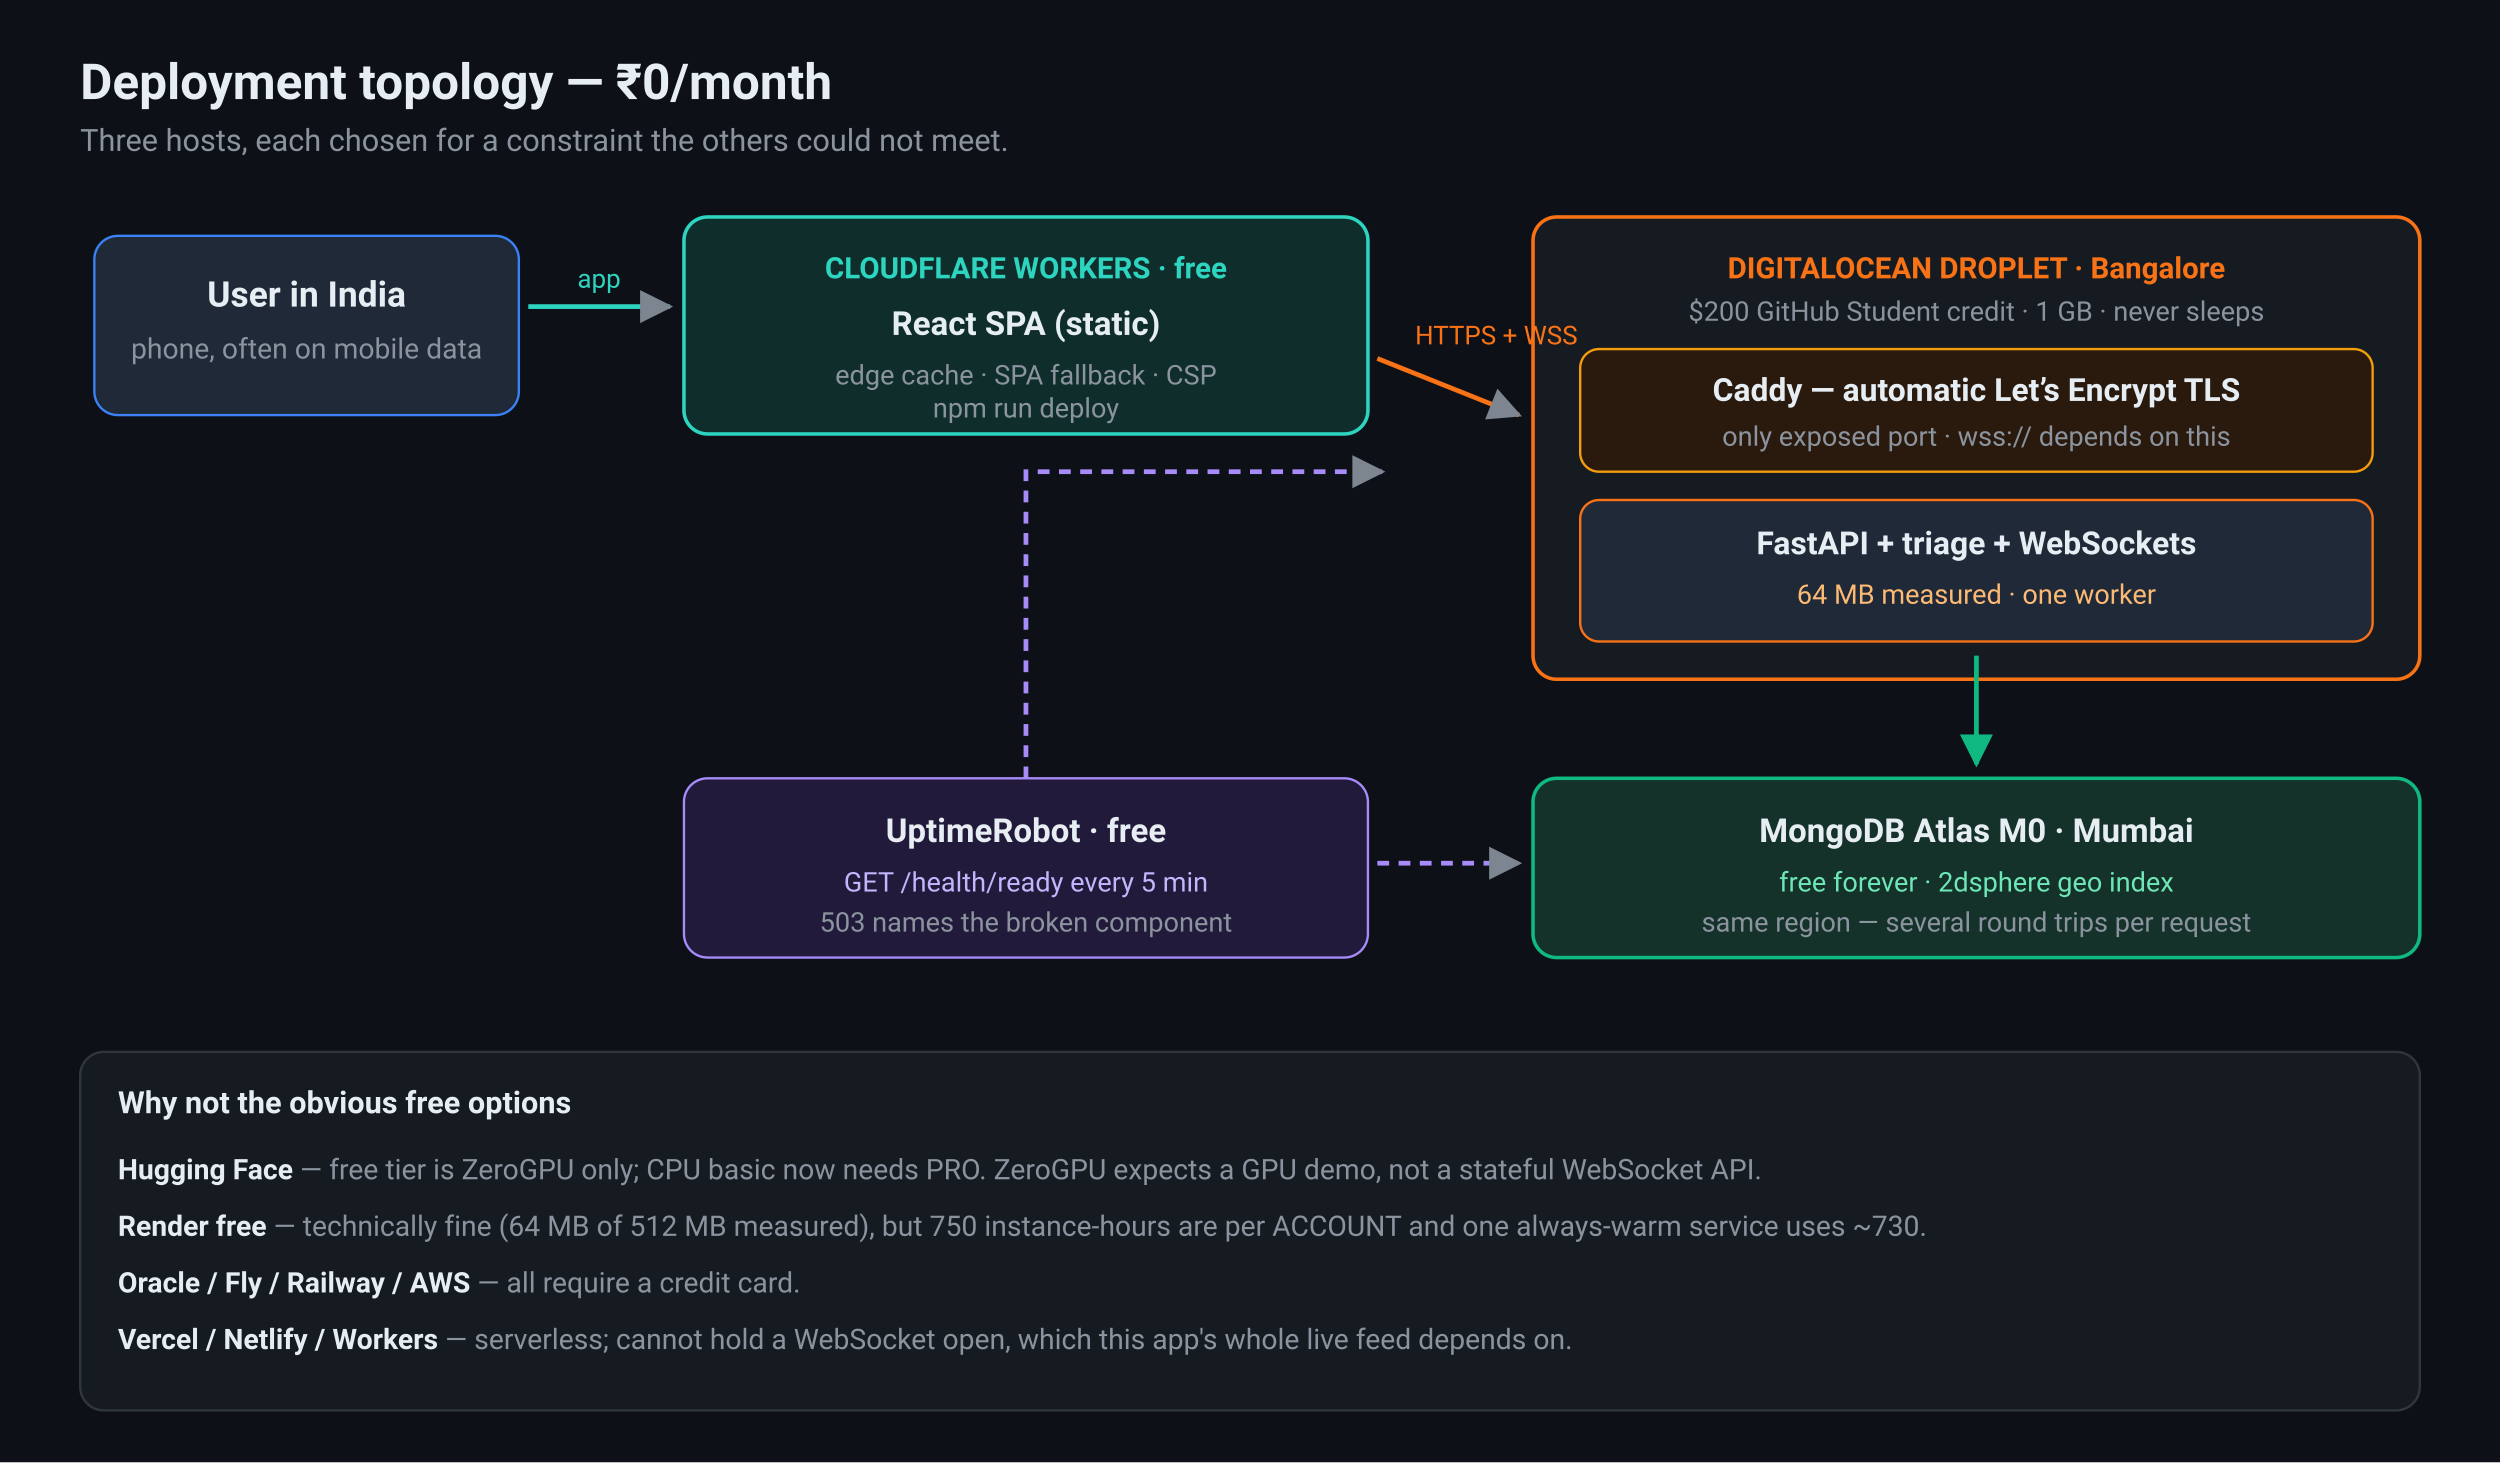
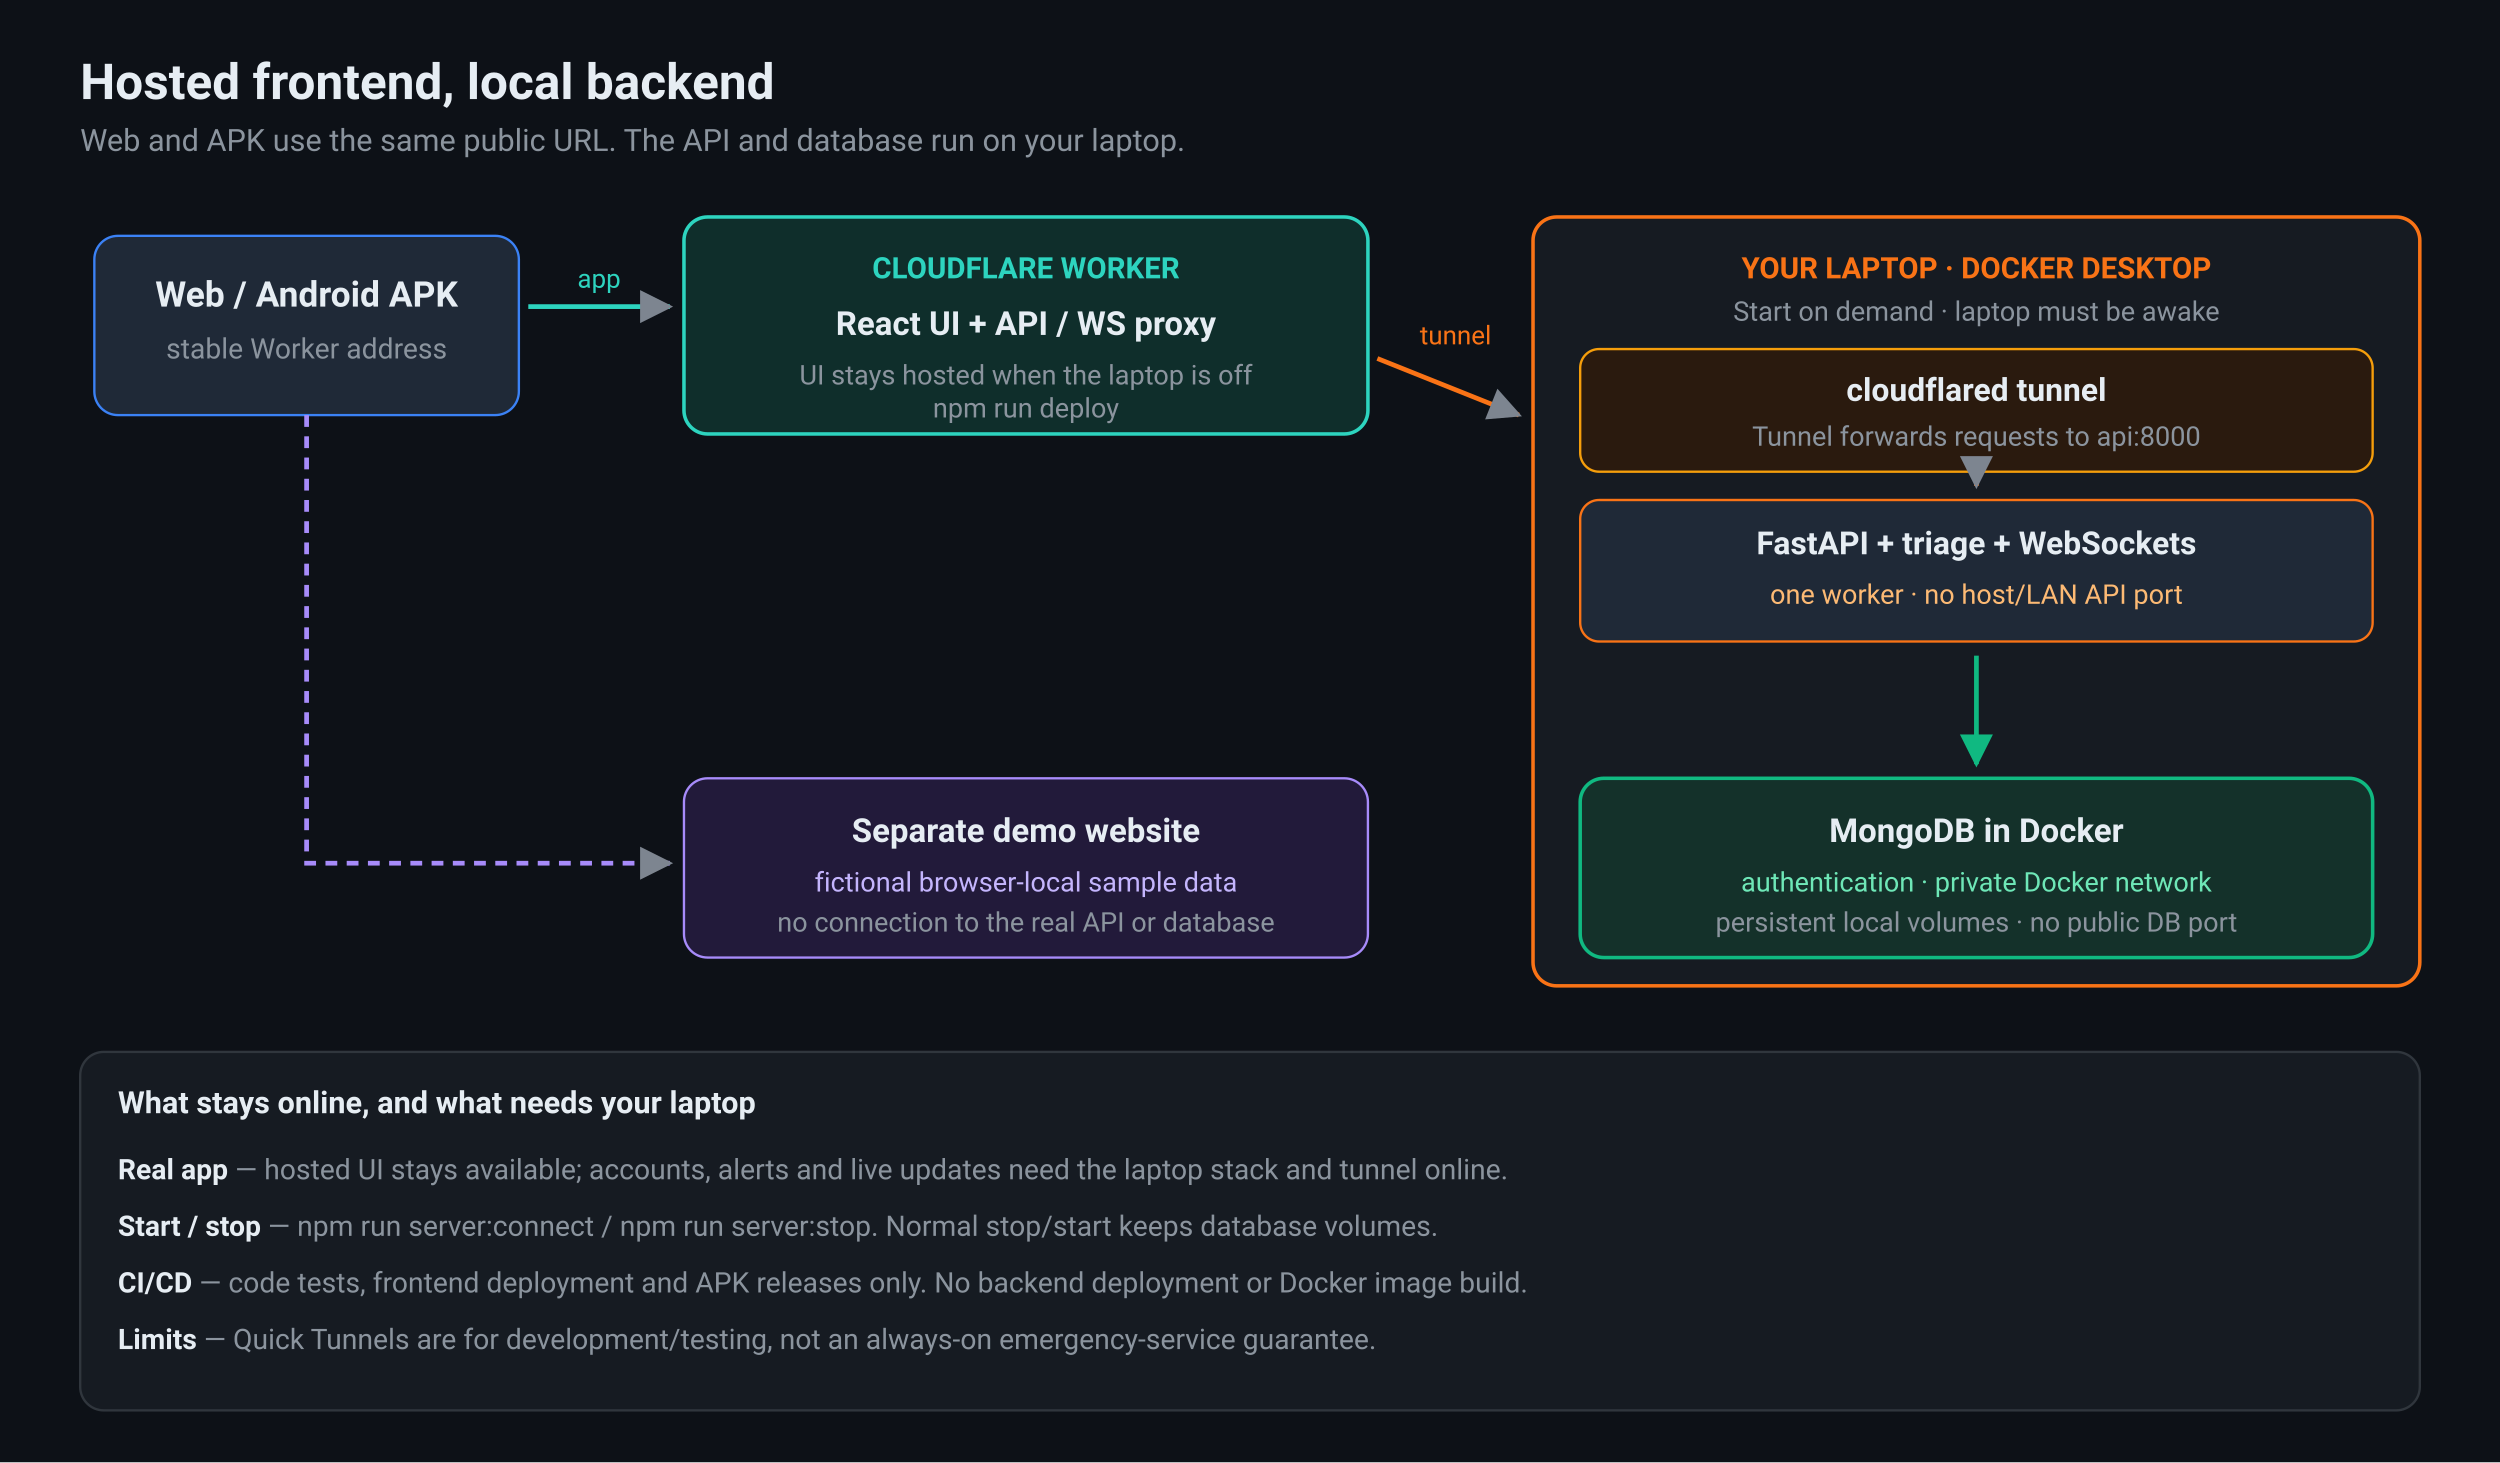
<svg xmlns="http://www.w3.org/2000/svg" viewBox="0 0 1060 620" width="1060" height="620" font-family="system-ui,-apple-system,'Segoe UI',Roboto,sans-serif">
  <defs>
    <marker id="d" viewBox="0 0 10 10" refX="9" refY="5" markerWidth="7" markerHeight="7" orient="auto-start-reverse">
      <path d="M0 0 L10 5 L0 10 z" fill="#7d8590" />
    </marker>
    <marker id="dg" viewBox="0 0 10 10" refX="9" refY="5" markerWidth="7" markerHeight="7" orient="auto-start-reverse">
      <path d="M0 0 L10 5 L0 10 z" fill="#10b981" />
    </marker>
  </defs>
  <rect width="1060" height="620" fill="#0d1117" />
-   <text x="34" y="42" fill="#e6edf3" font-size="21" font-weight="600">Deployment topology — ₹0/month</text>
-   <text x="34" y="64" fill="#8b949e" font-size="13">Three hosts, each chosen for a constraint the others could not meet.</text>
+   <text x="34" y="42" fill="#e6edf3" font-size="21" font-weight="600">Hosted frontend, local backend</text>
+   <text x="34" y="64" fill="#8b949e" font-size="13">Web and APK use the same public URL. The API and database run on your laptop.</text>
  <rect x="40" y="100" width="180" height="76" rx="10" fill="#1f2937" stroke="#3b82f6" />
-   <text x="130" y="130" fill="#e6edf3" font-size="15" font-weight="600" text-anchor="middle">User in India</text>
-   <text x="130" y="152" fill="#8b949e" font-size="12" text-anchor="middle">phone, often on mobile data</text>
+   <text x="130" y="130" fill="#e6edf3" font-size="15" font-weight="600" text-anchor="middle">Web / Android APK</text>
+   <text x="130" y="152" fill="#8b949e" font-size="12" text-anchor="middle">stable Worker address</text>
  <rect x="290" y="92" width="290" height="92" rx="10" fill="#0f2e2b" stroke="#2dd4bf" stroke-width="1.5" />
-   <text x="435" y="118" fill="#2dd4bf" font-size="12.5" font-weight="600" text-anchor="middle">CLOUDFLARE WORKERS · free</text>
-   <text x="435" y="142" fill="#e6edf3" font-size="14" font-weight="600" text-anchor="middle">React SPA (static)</text>
-   <text x="435" y="163" fill="#8b949e" font-size="11.5" text-anchor="middle">edge cache · SPA fallback · CSP</text>
+   <text x="435" y="118" fill="#2dd4bf" font-size="12.5" font-weight="600" text-anchor="middle">CLOUDFLARE WORKER</text>
+   <text x="435" y="142" fill="#e6edf3" font-size="14" font-weight="600" text-anchor="middle">React UI + API / WS proxy</text>
+   <text x="435" y="163" fill="#8b949e" font-size="11.5" text-anchor="middle">UI stays hosted when the laptop is off</text>
  <text x="435" y="177" fill="#8b949e" font-size="11.5" text-anchor="middle">npm run deploy</text>
-   <rect x="650" y="92" width="376" height="196" rx="10" fill="#161b22" stroke="#f97316" stroke-width="1.5" />
-   <text x="838" y="118" fill="#f97316" font-size="12.5" font-weight="600" text-anchor="middle">DIGITALOCEAN DROPLET · Bangalore</text>
-   <text x="838" y="136" fill="#8b949e" font-size="11.5" text-anchor="middle">$200 GitHub Student credit · 1 GB · never sleeps</text>
+   <rect x="650" y="92" width="376" height="326" rx="10" fill="#161b22" stroke="#f97316" stroke-width="1.5" />
+   <text x="838" y="118" fill="#f97316" font-size="12.5" font-weight="600" text-anchor="middle">YOUR LAPTOP · DOCKER DESKTOP</text>
+   <text x="838" y="136" fill="#8b949e" font-size="11.5" text-anchor="middle">Start on demand · laptop must be awake</text>
  <rect x="670" y="148" width="336" height="52" rx="8" fill="#2a1a0e" stroke="#f59e0b" />
-   <text x="838" y="170" fill="#e6edf3" font-size="13.5" font-weight="600" text-anchor="middle">Caddy — automatic Let’s Encrypt TLS</text>
-   <text x="838" y="189" fill="#8b949e" font-size="11.5" text-anchor="middle">only exposed port · wss:// depends on this</text>
+   <text x="838" y="170" fill="#e6edf3" font-size="13.5" font-weight="600" text-anchor="middle">cloudflared tunnel</text>
+   <text x="838" y="189" fill="#8b949e" font-size="11.5" text-anchor="middle">Tunnel forwards requests to api:8000</text>
  <rect x="670" y="212" width="336" height="60" rx="8" fill="#1f2937" stroke="#f97316" />
  <text x="838" y="235" fill="#e6edf3" font-size="13.5" font-weight="600" text-anchor="middle">FastAPI + triage + WebSockets</text>
-   <text x="838" y="256" fill="#fdba74" font-size="11.5" text-anchor="middle">64 MB measured · one worker</text>
-   <rect x="650" y="330" width="376" height="76" rx="10" fill="#14312a" stroke="#10b981" stroke-width="1.5" />
-   <text x="838" y="357" fill="#e6edf3" font-size="14" font-weight="600" text-anchor="middle">MongoDB Atlas M0 · Mumbai</text>
-   <text x="838" y="378" fill="#6ee7b7" font-size="11.5" text-anchor="middle">free forever · 2dsphere geo index</text>
-   <text x="838" y="395" fill="#8b949e" font-size="11.5" text-anchor="middle">same region — several round trips per request</text>
+   <text x="838" y="256" fill="#fdba74" font-size="11.5" text-anchor="middle">one worker · no host/LAN API port</text>
+   <rect x="670" y="330" width="336" height="76" rx="10" fill="#14312a" stroke="#10b981" stroke-width="1.5" />
+   <text x="838" y="357" fill="#e6edf3" font-size="14" font-weight="600" text-anchor="middle">MongoDB in Docker</text>
+   <text x="838" y="378" fill="#6ee7b7" font-size="11.5" text-anchor="middle">authentication · private Docker network</text>
+   <text x="838" y="395" fill="#8b949e" font-size="11.5" text-anchor="middle">persistent local volumes · no public DB port</text>
  <rect x="290" y="330" width="290" height="76" rx="10" fill="#221a3a" stroke="#a78bfa" />
-   <text x="435" y="357" fill="#e6edf3" font-size="14" font-weight="600" text-anchor="middle">UptimeRobot · free</text>
-   <text x="435" y="378" fill="#c4b5fd" font-size="11.5" text-anchor="middle">GET /health/ready every 5 min</text>
-   <text x="435" y="395" fill="#8b949e" font-size="11.5" text-anchor="middle">503 names the broken component</text>
+   <text x="435" y="357" fill="#e6edf3" font-size="14" font-weight="600" text-anchor="middle">Separate demo website</text>
+   <text x="435" y="378" fill="#c4b5fd" font-size="11.5" text-anchor="middle">fictional browser-local sample data</text>
+   <text x="435" y="395" fill="#8b949e" font-size="11.5" text-anchor="middle">no connection to the real API or database</text>
  <path d="M224 130 L284 130" stroke="#2dd4bf" stroke-width="2" marker-end="url(#d)" />
  <text x="254" y="122" fill="#2dd4bf" font-size="11" text-anchor="middle">app</text>
  <path d="M584 152 L644 176" stroke="#f97316" stroke-width="2" marker-end="url(#d)" />
-   <text x="600" y="146" fill="#f97316" font-size="11">HTTPS + WSS</text>
+   <text x="602" y="146" fill="#f97316" font-size="11">tunnel</text>
  <path d="M838 278 L838 324" stroke="#10b981" stroke-width="2" marker-end="url(#dg)" />
-   <path d="M584 366 L644 366" stroke="#a78bfa" stroke-width="2" stroke-dasharray="5 4" marker-end="url(#d)" />
-   <path d="M435 330 L435 200 L586 200" stroke="#a78bfa" stroke-width="2" stroke-dasharray="5 4" fill="none" marker-end="url(#d)" />
+   <path d="M130 176 L130 366 L284 366" stroke="#a78bfa" stroke-width="2" stroke-dasharray="5 4" fill="none" marker-end="url(#d)" />
+   <path d="M838 200 L838 206" stroke="#f97316" stroke-width="2" marker-end="url(#d)" />
  <rect x="34" y="446" width="992" height="152" rx="10" fill="#161b22" stroke="#30363d" />
-   <text x="50" y="472" fill="#e6edf3" font-size="13" font-weight="600">Why not the obvious free options</text>
+   <text x="50" y="472" fill="#e6edf3" font-size="13" font-weight="600">What stays online, and what needs your laptop</text>
  <g font-size="12" fill="#8b949e">
    <text x="50" y="500">
-       <tspan fill="#e6edf3" font-weight="600">Hugging Face</tspan> — free tier is ZeroGPU only; CPU basic now needs PRO. ZeroGPU expects a GPU demo, not a stateful WebSocket API.</text>
+       <tspan fill="#e6edf3" font-weight="600">Real app</tspan> — hosted UI stays available; accounts, alerts and live updates need the laptop stack and tunnel online.</text>
    <text x="50" y="524">
-       <tspan fill="#e6edf3" font-weight="600">Render free</tspan> — technically fine (64 MB of 512 MB measured), but 750 instance-hours are per ACCOUNT and one always-warm service uses ~730.</text>
+       <tspan fill="#e6edf3" font-weight="600">Start / stop</tspan> — npm run server:connect / npm run server:stop. Normal stop/start keeps database volumes.</text>
    <text x="50" y="548">
-       <tspan fill="#e6edf3" font-weight="600">Oracle / Fly / Railway / AWS</tspan> — all require a credit card.</text>
+       <tspan fill="#e6edf3" font-weight="600">CI/CD</tspan> — code tests, frontend deployment and APK releases only. No backend deployment or Docker image build.</text>
    <text x="50" y="572">
-       <tspan fill="#e6edf3" font-weight="600">Vercel / Netlify / Workers</tspan> — serverless; cannot hold a WebSocket open, which this app's whole live feed depends on.</text>
+       <tspan fill="#e6edf3" font-weight="600">Limits</tspan> — Quick Tunnels are for development/testing, not an always-on emergency-service guarantee.</text>
  </g>
</svg>
